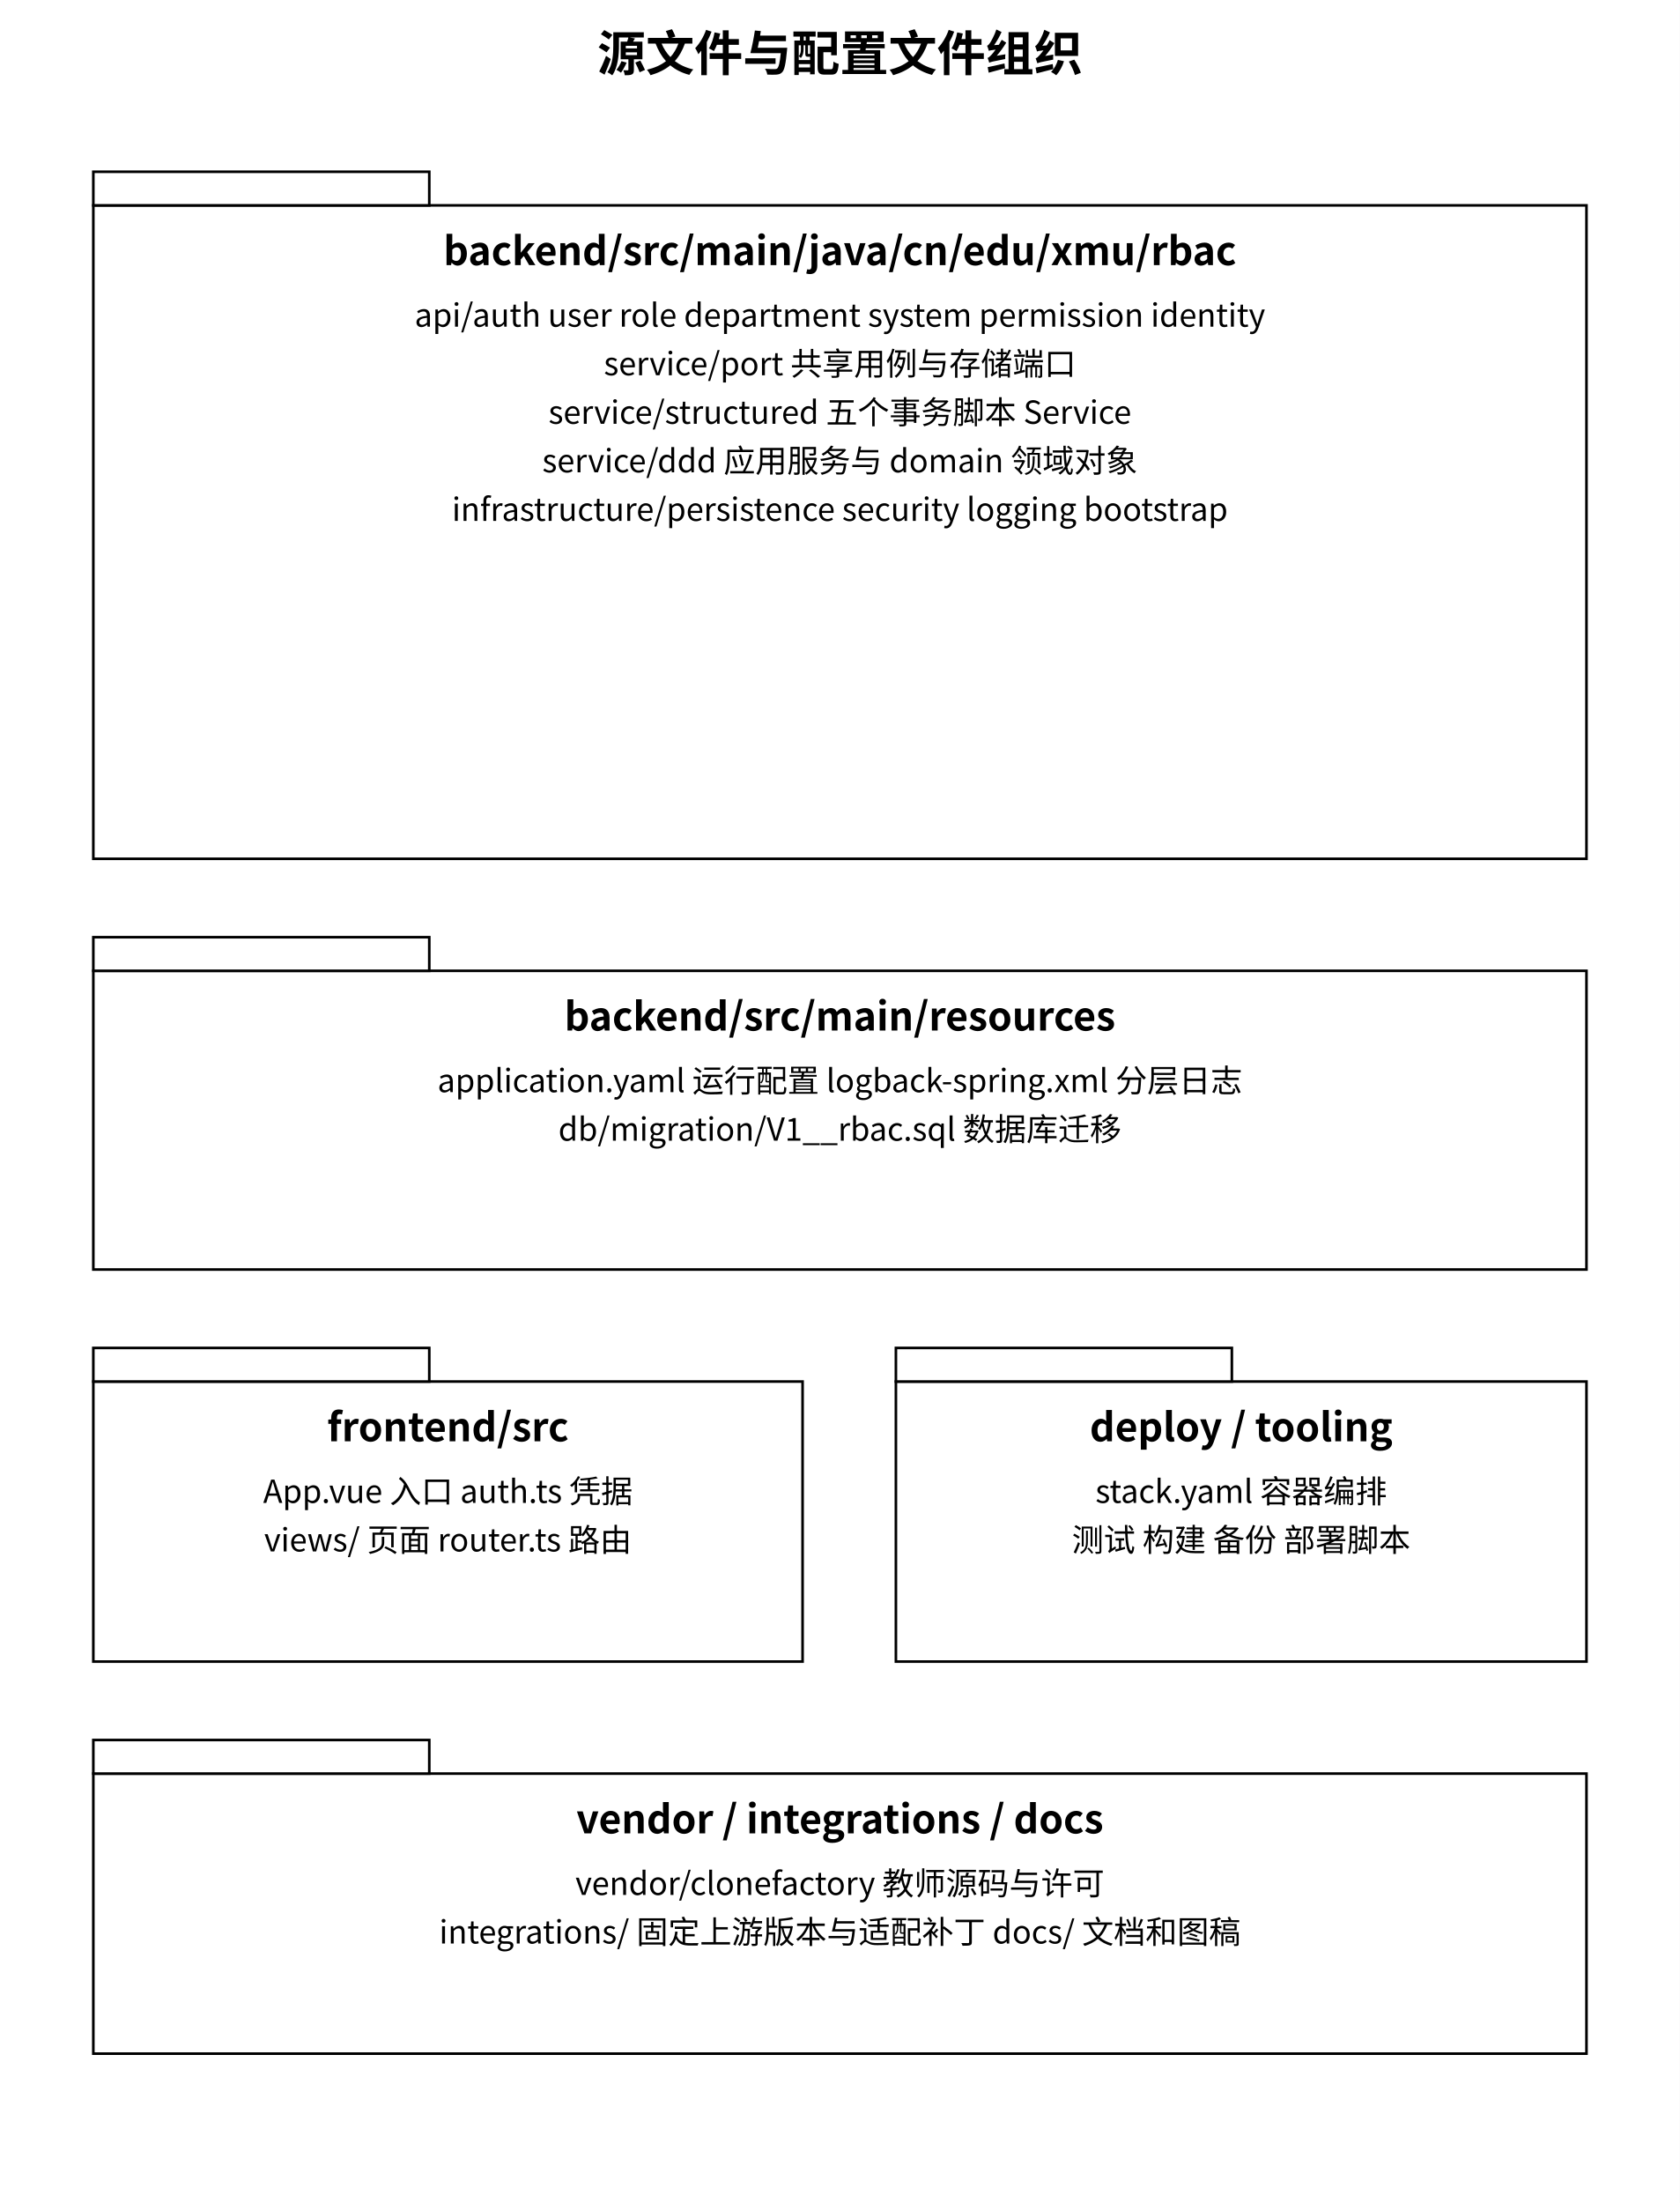
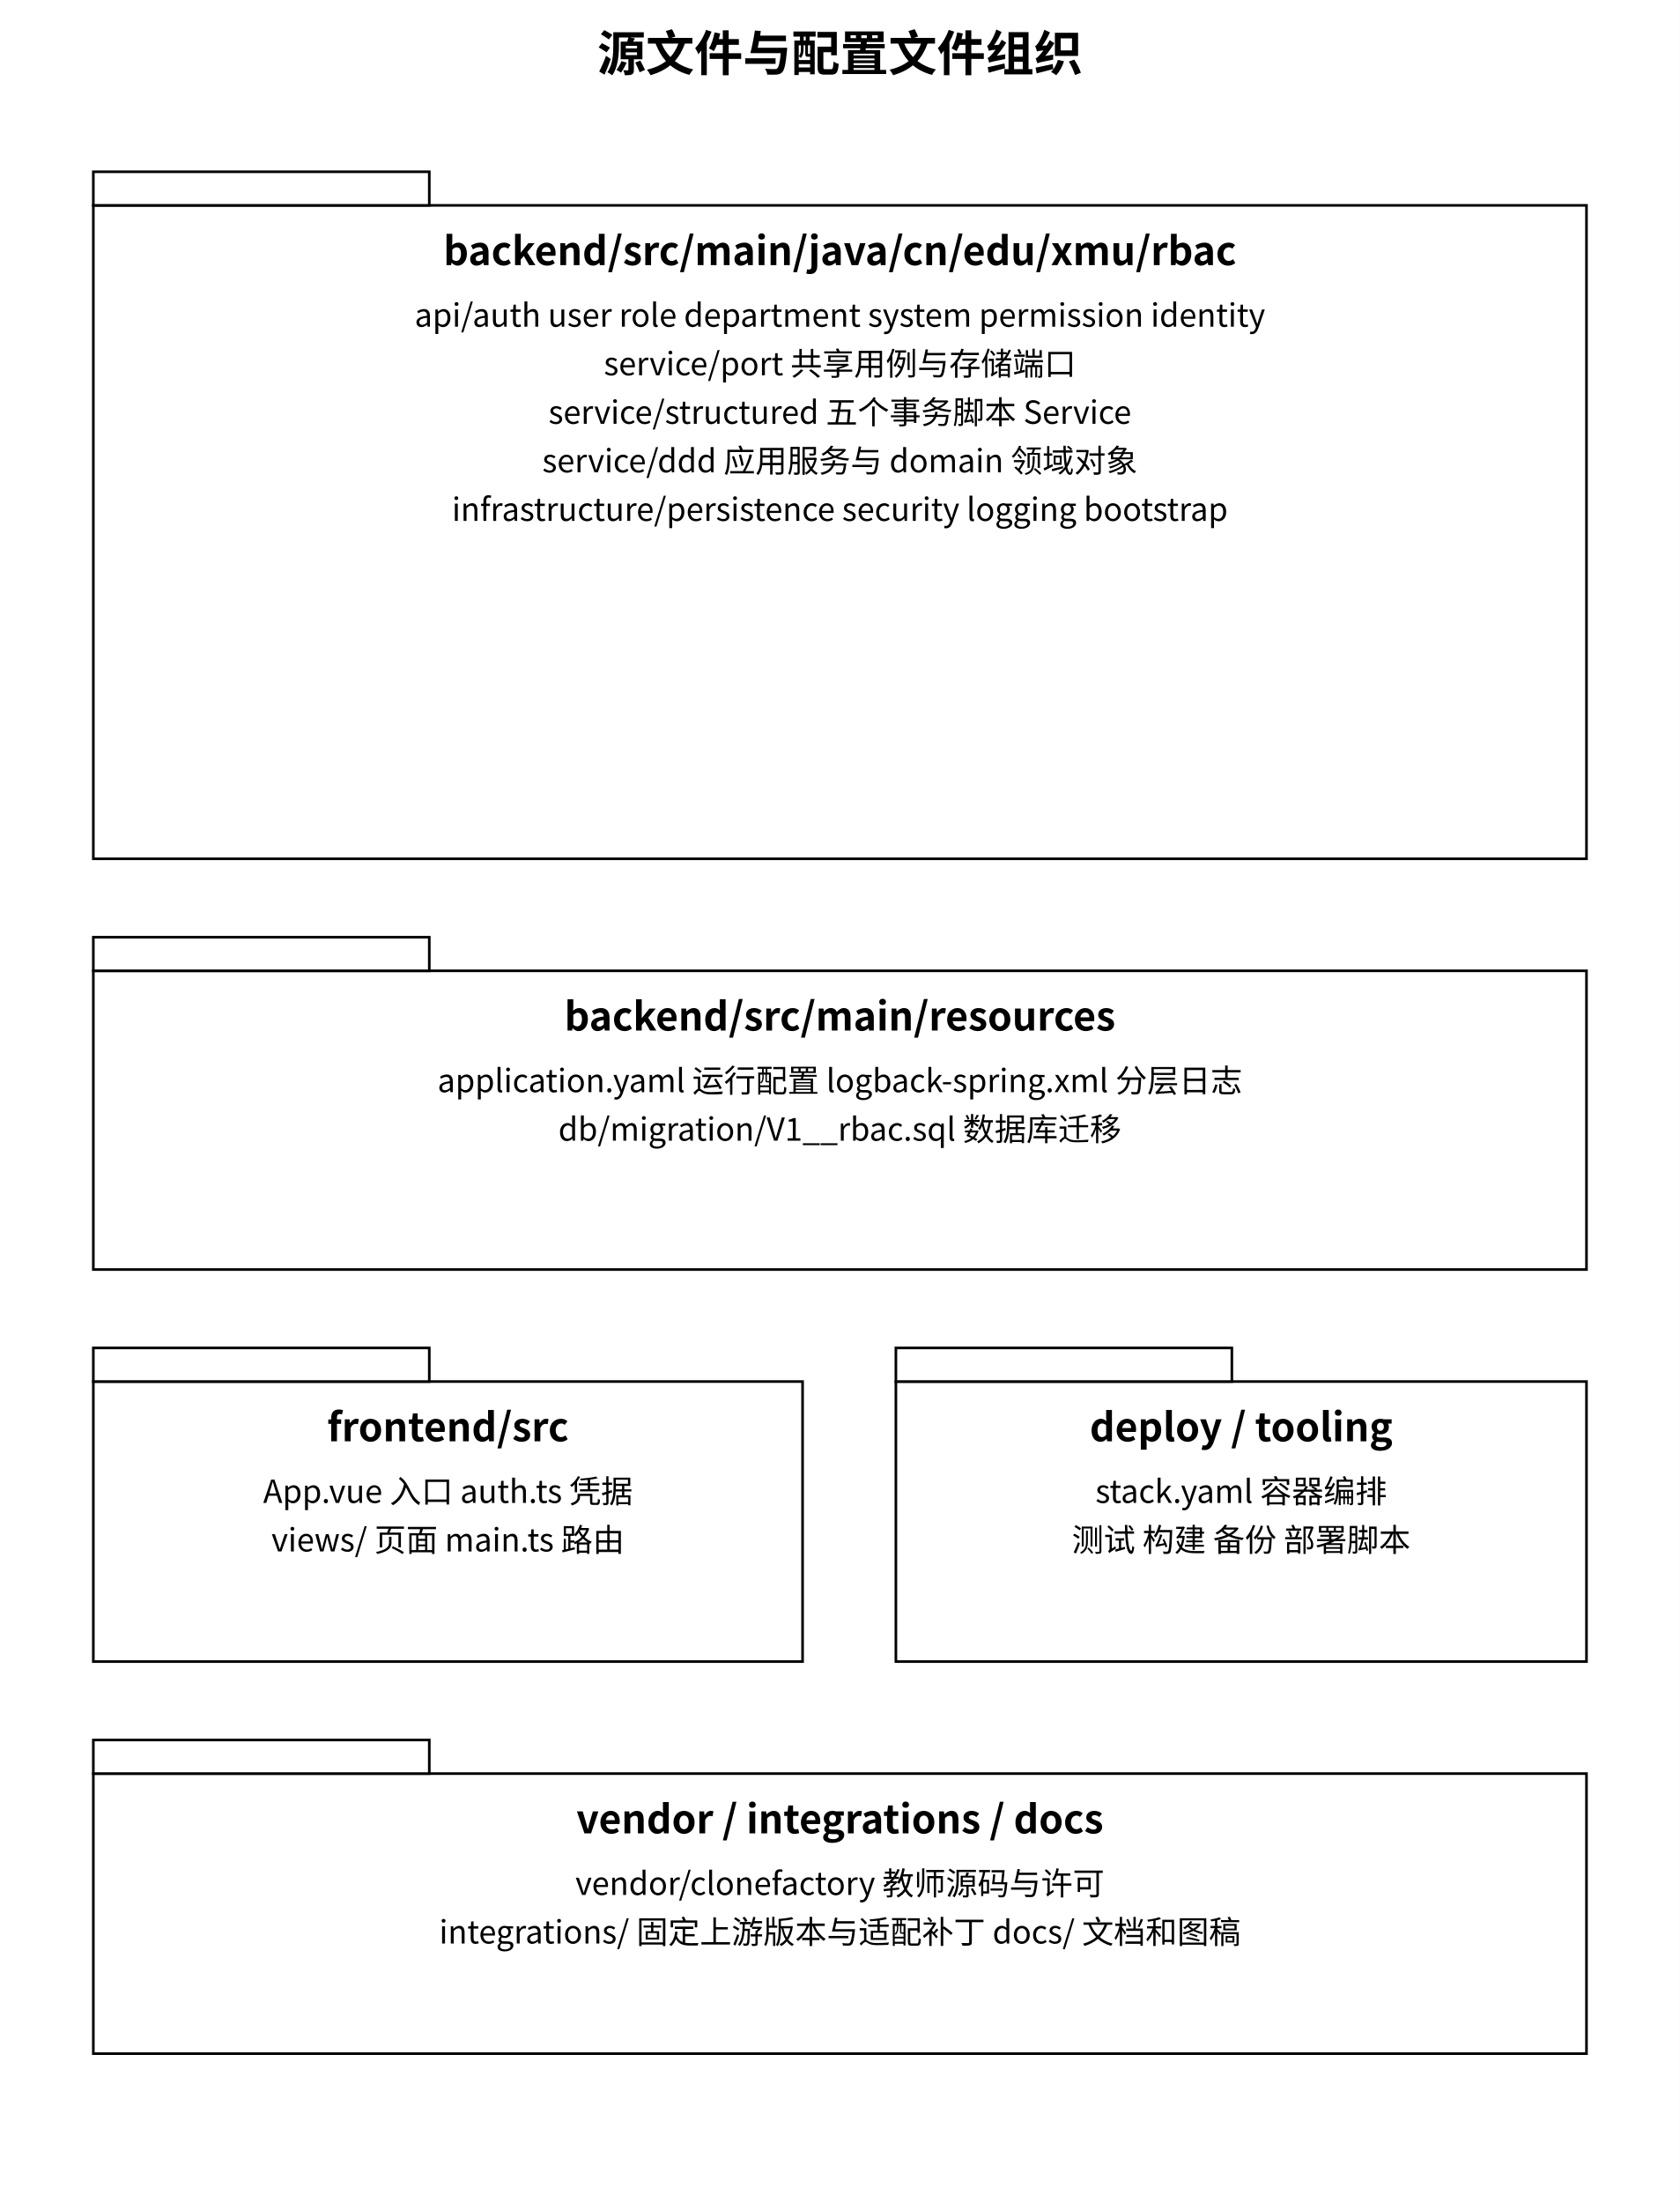
<svg xmlns="http://www.w3.org/2000/svg" width="900" height="1180" viewBox="0 0 900 1180">
  <style>text{font-family:'PingFang SC','Microsoft YaHei','Noto Sans CJK SC',system-ui,sans-serif;fill:black}</style>
  <defs>
    <marker id="open" markerWidth="12" markerHeight="12" refX="10" refY="6" orient="auto" markerUnits="userSpaceOnUse">
      <path d="M1,1 L10,6 L1,11" fill="none" stroke="black" />
    </marker>
    <marker id="filled" markerWidth="12" markerHeight="12" refX="10" refY="6" orient="auto" markerUnits="userSpaceOnUse">
      <path d="M1,1 L10,6 L1,11 Z" fill="black" />
    </marker>
    <marker id="triangle" markerWidth="16" markerHeight="16" refX="14" refY="8" orient="auto" markerUnits="userSpaceOnUse">
      <path d="M1,1 L14,8 L1,15 Z" fill="white" stroke="black" />
    </marker>
  </defs>
  <rect width="100%" height="100%" fill="white" />
  <text x="450.0" y="38" font-size="26" text-anchor="middle" font-weight="600">源文件与配置文件组织</text>
  <rect x="50" y="110" width="800" height="350" rx="0" fill="white" stroke="black" stroke-width="1.4" />
  <rect x="50" y="92" width="180" height="18" rx="0" fill="white" stroke="black" stroke-width="1.4" />
  <text x="450.0" y="142" font-size="21" text-anchor="middle" font-weight="600">backend/src/main/java/cn/edu/xmu/rbac</text>
  <text x="450.0" y="175" font-size="17" text-anchor="middle" font-weight="400">api/auth user role department system permission identity</text>
  <text x="450.0" y="201" font-size="17" text-anchor="middle" font-weight="400">service/port 共享用例与存储端口</text>
  <text x="450.0" y="227" font-size="17" text-anchor="middle" font-weight="400">service/structured 五个事务脚本 Service</text>
  <text x="450.0" y="253" font-size="17" text-anchor="middle" font-weight="400">service/ddd 应用服务与 domain 领域对象</text>
  <text x="450.0" y="279" font-size="17" text-anchor="middle" font-weight="400">infrastructure/persistence security logging bootstrap</text>
  <rect x="50" y="520" width="800" height="160" rx="0" fill="white" stroke="black" stroke-width="1.4" />
  <rect x="50" y="502" width="180" height="18" rx="0" fill="white" stroke="black" stroke-width="1.4" />
  <text x="450.0" y="552" font-size="21" text-anchor="middle" font-weight="600">backend/src/main/resources</text>
  <text x="450.0" y="585" font-size="17" text-anchor="middle" font-weight="400">application.yaml 运行配置   logback-spring.xml 分层日志</text>
  <text x="450.0" y="611" font-size="17" text-anchor="middle" font-weight="400">db/migration/V1__rbac.sql 数据库迁移</text>
  <rect x="50" y="740" width="380" height="150" rx="0" fill="white" stroke="black" stroke-width="1.4" />
  <rect x="50" y="722" width="180" height="18" rx="0" fill="white" stroke="black" stroke-width="1.4" />
  <text x="240.0" y="772" font-size="21" text-anchor="middle" font-weight="600">frontend/src</text>
  <text x="240.0" y="805" font-size="17" text-anchor="middle" font-weight="400">App.vue 入口   auth.ts 凭据</text>
-   <text x="240.0" y="831" font-size="17" text-anchor="middle" font-weight="400">views/ 页面   router.ts 路由</text>
+   <text x="240.0" y="831" font-size="17" text-anchor="middle" font-weight="400">views/ 页面   main.ts 路由</text>
  <rect x="480" y="740" width="370" height="150" rx="0" fill="white" stroke="black" stroke-width="1.4" />
  <rect x="480" y="722" width="180" height="18" rx="0" fill="white" stroke="black" stroke-width="1.4" />
  <text x="665.0" y="772" font-size="21" text-anchor="middle" font-weight="600">deploy / tooling</text>
  <text x="665.0" y="805" font-size="17" text-anchor="middle" font-weight="400">stack.yaml 容器编排</text>
  <text x="665.0" y="831" font-size="17" text-anchor="middle" font-weight="400">测试 构建 备份 部署脚本</text>
  <rect x="50" y="950" width="800" height="150" rx="0" fill="white" stroke="black" stroke-width="1.4" />
  <rect x="50" y="932" width="180" height="18" rx="0" fill="white" stroke="black" stroke-width="1.4" />
  <text x="450.0" y="982" font-size="21" text-anchor="middle" font-weight="600">vendor / integrations / docs</text>
  <text x="450.0" y="1015" font-size="17" text-anchor="middle" font-weight="400">vendor/clonefactory 教师源码与许可</text>
  <text x="450.0" y="1041" font-size="17" text-anchor="middle" font-weight="400">integrations/ 固定上游版本与适配补丁   docs/ 文档和图稿</text>
</svg>
